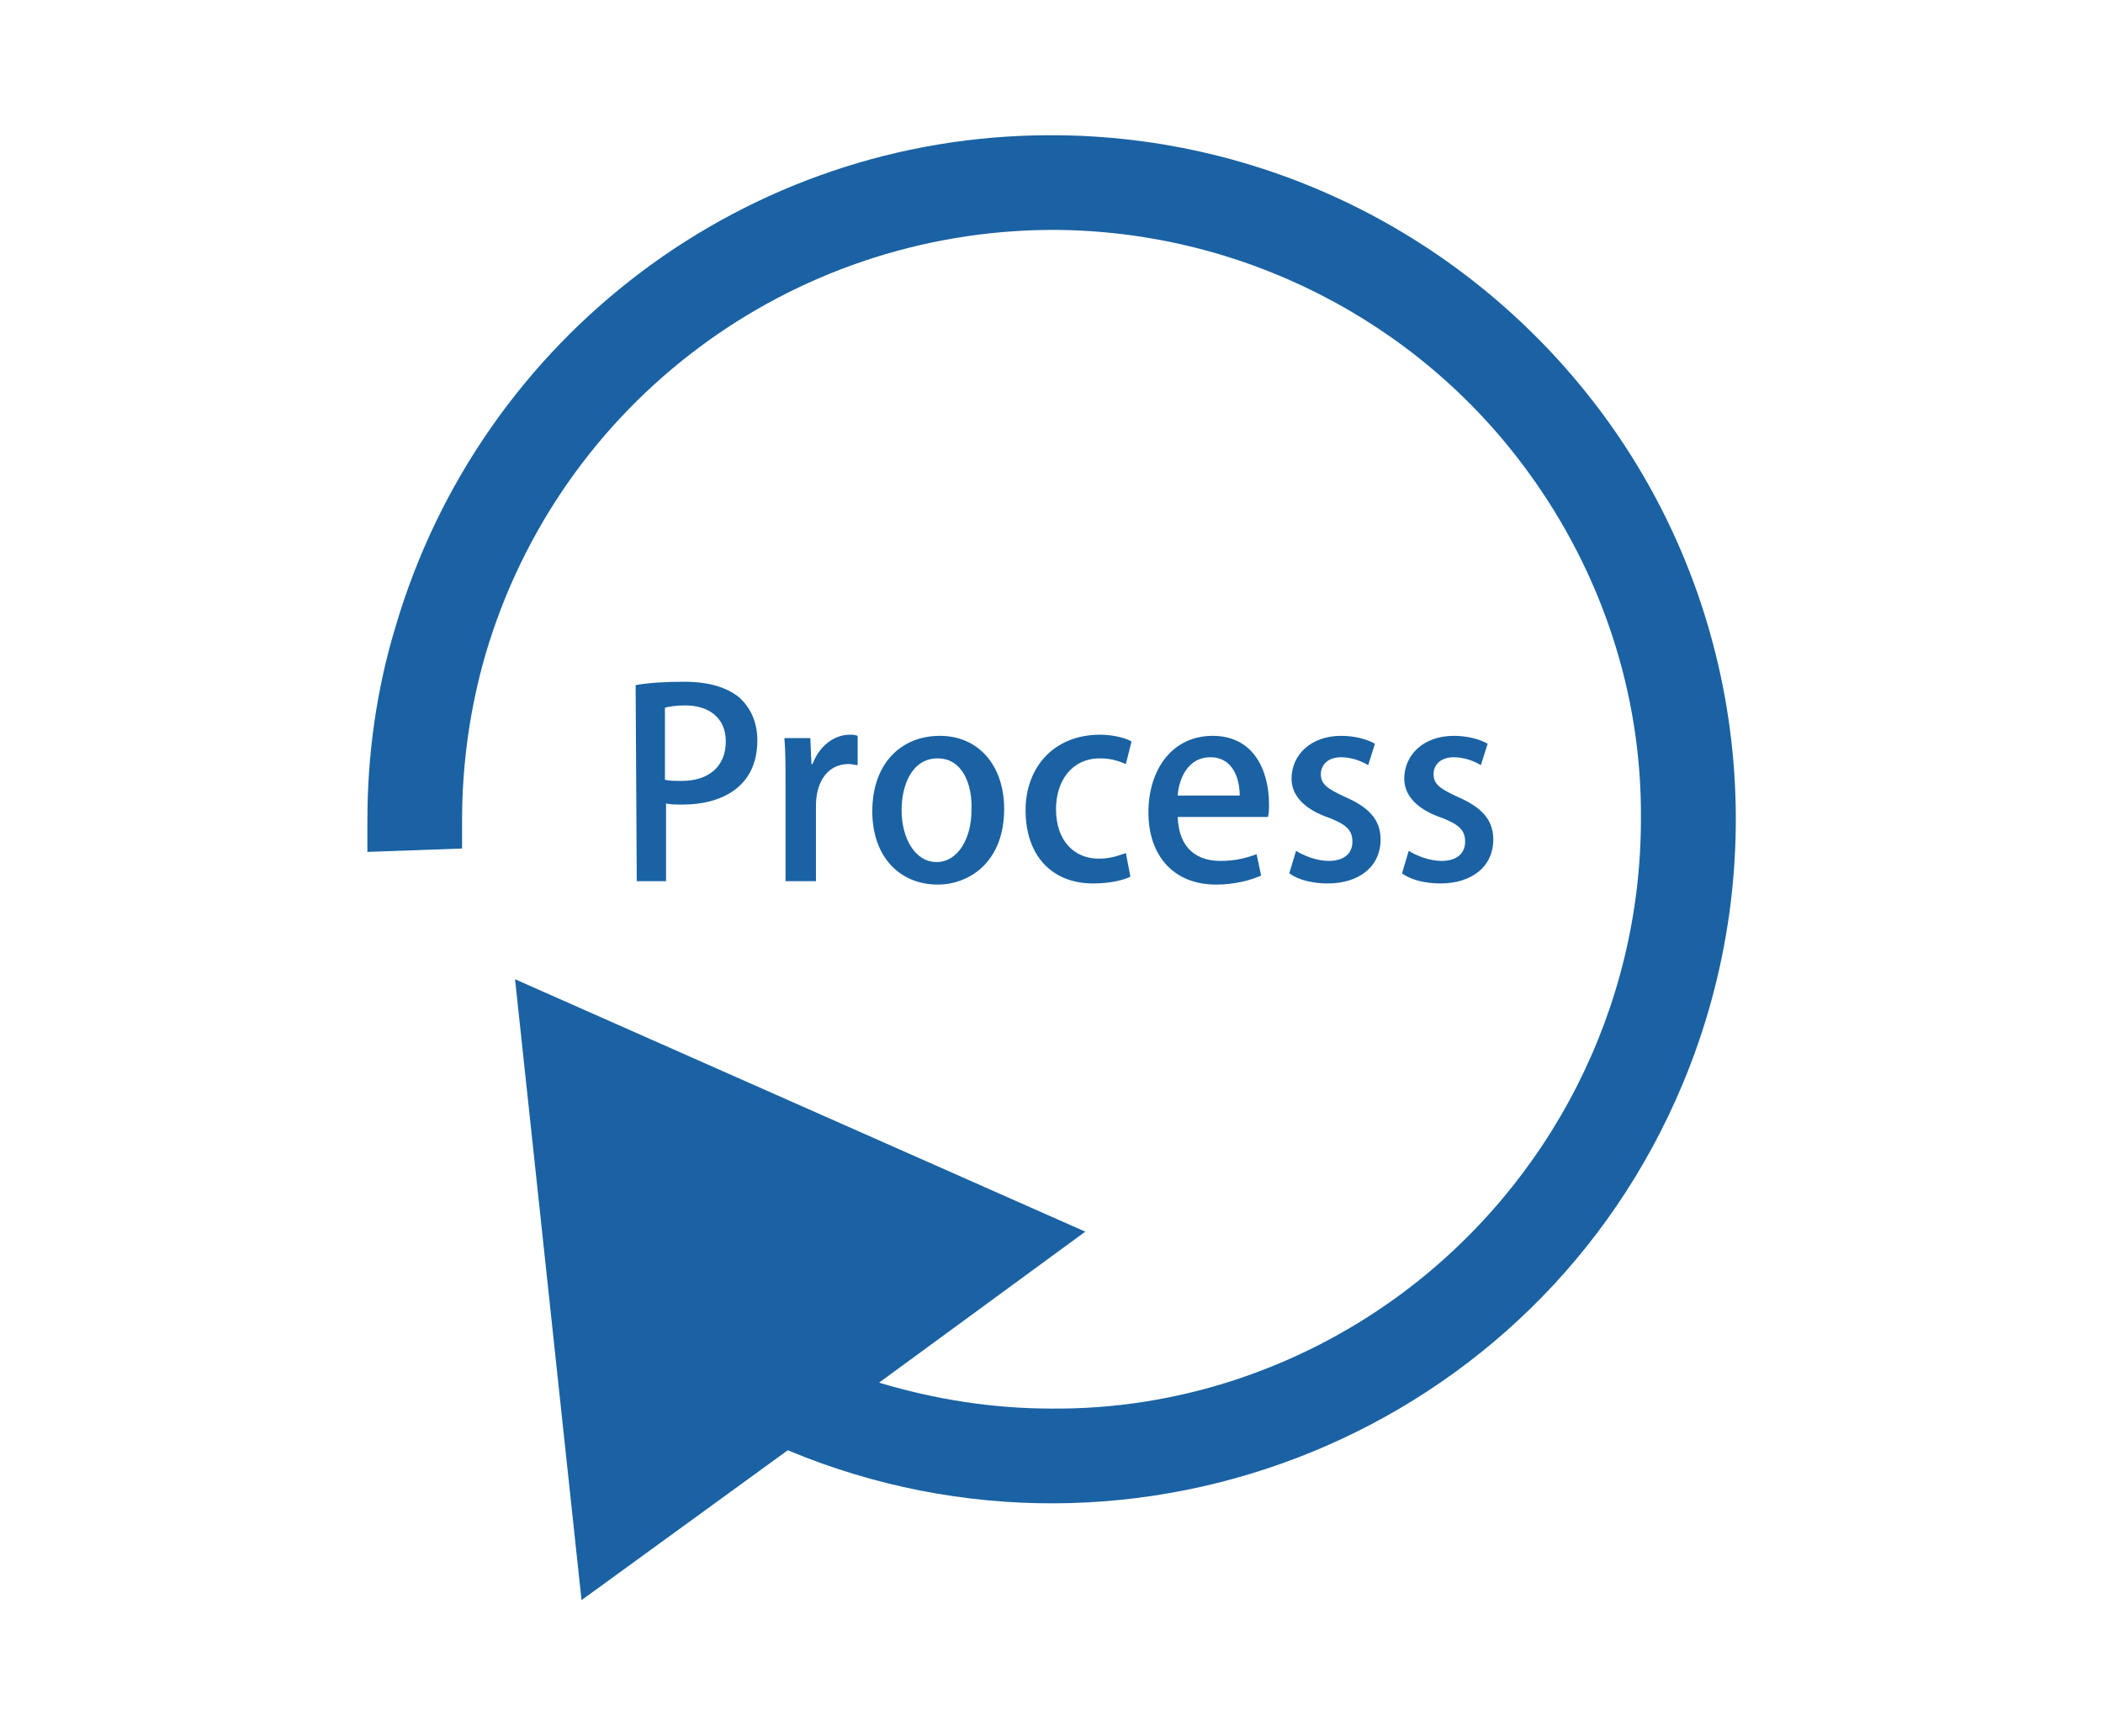
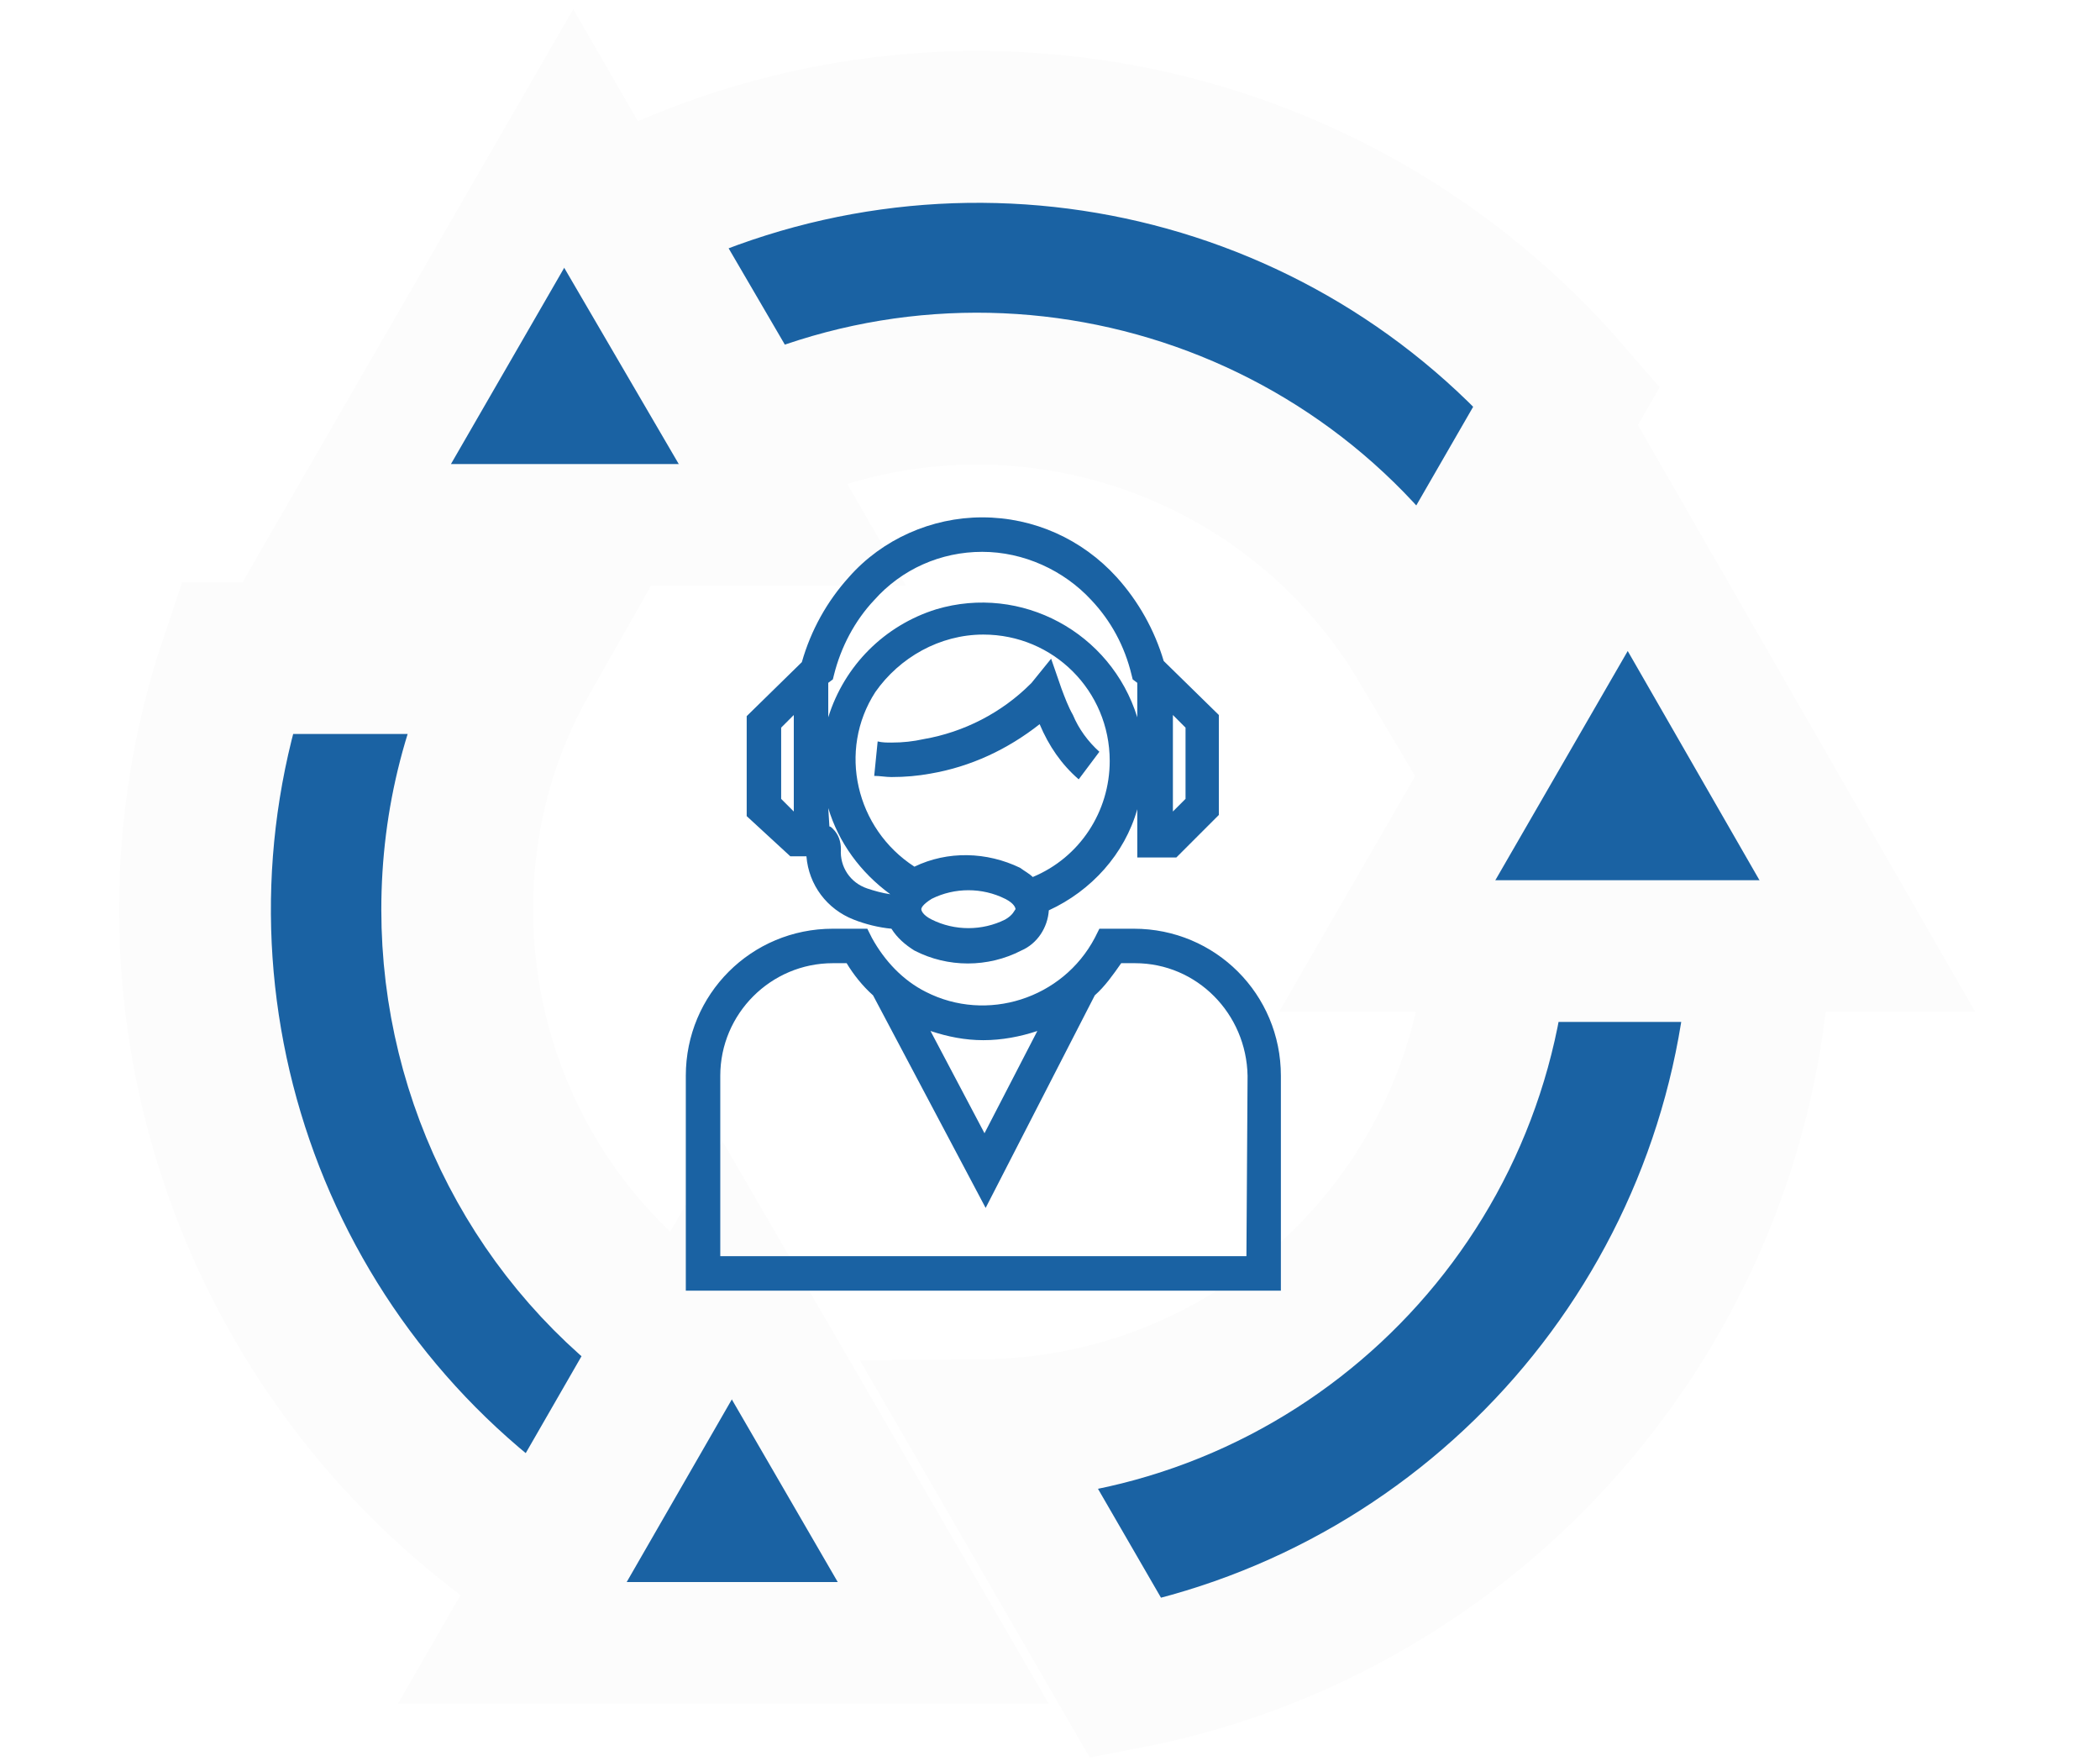
- <svg xmlns="http://www.w3.org/2000/svg" version="1.1" id="レイヤー_1" x="0px" y="0px" viewBox="0 0 186.6 154" style="enable-background:new 0 0 186.6 154;" xml:space="preserve">
+ <svg xmlns="http://www.w3.org/2000/svg" version="1.1" id="レイヤー_1" x="0px" y="0px" viewBox="0 0 182.8 153.2" style="enable-background:new 0 0 182.8 153.2;" xml:space="preserve">
  <style type="text/css">
- 	.st0{fill:#1A62A3;}
- 	.st1{enable-background:new    ;}
+ 	.st0{fill:#1A62A3;stroke:#FCFCFC;stroke-width:10.572;}
+ 	.st1{fill:#1A62A3;stroke:#FCFCFC;stroke-width:13.215;}
+ 	.st2{fill:#1A62A3;stroke:#FCFCFC;stroke-width:12.334;}
+ 	.st3{fill:#1A62A3;}
</style>
-   <g id="グループ_1675" transform="translate(0 0)">
-     <path id="パス_2270" class="st0" d="M142.4,37c-11.5-15.7-29.7-25-49.1-25h-0.1c-26.9,0-50.5,17.8-58.1,43.6   c-1.7,5.6-2.5,11.4-2.5,17.2c0,0.5,0,1,0,1.6v1.2l8.4-0.3v-1.2c0-0.4,0-0.9,0-1.3c0-5,0.7-10,2.1-14.8c6.6-22.3,27-37.5,50.2-37.6   c16.7,0,32.5,8,42.3,21.5c6.5,8.9,10.1,19.7,10,30.8c0,16.7-8,32.4-21.5,42.3c-8.9,6.5-19.7,10.1-30.8,10c-5.2,0-10.3-0.8-15.3-2.3   l18.3-13.4L45.7,86.9l5.9,55.1l18.3-13.3c30.9,12.9,66.5-1.6,79.4-32.5C157.5,76.6,154.9,54.1,142.4,37L142.4,37z" />
-     <g class="st1">
-       <path class="st0" d="M56.4,60.8c1.1-0.2,2.5-0.3,4.3-0.3c2.2,0,3.8,0.5,4.9,1.4c1,0.9,1.6,2.2,1.6,3.8c0,4.3-3.4,5.7-6.6,5.7    c-0.6,0-1.1,0-1.5-0.1v6.9h-2.6L56.4,60.8L56.4,60.8z M59,69.2c0.4,0.1,0.9,0.1,1.5,0.1c2.4,0,3.9-1.3,3.9-3.5    c0-2.1-1.5-3.2-3.6-3.2c-0.8,0-1.4,0.1-1.8,0.2C59,62.8,59,69.2,59,69.2z" />
-       <path class="st0" d="M76.1,67.9c-0.2,0-0.5-0.1-0.8-0.1c-1.8,0-2.9,1.5-2.9,3.7v6.7h-2.7v-8.8c0-1.5,0-2.7-0.1-3.9h2.3l0.1,2.3    h0.1c0.6-1.6,1.9-2.6,3.3-2.6c0.3,0,0.4,0,0.7,0.1C76.1,65.3,76.1,67.9,76.1,67.9z" />
-       <path class="st0" d="M89.1,71.8c0,4.7-3.1,6.7-5.9,6.7c-3.3,0-5.8-2.4-5.8-6.5c0-4.3,2.6-6.7,6-6.7S89.1,67.9,89.1,71.8z     M83.2,67.3c-2.3,0-3.2,2.4-3.2,4.6c0,2.5,1.2,4.6,3.1,4.6s3.1-2.1,3.1-4.6C86.3,69.8,85.5,67.3,83.2,67.3z" />
-       <path class="st0" d="M100.3,77.8c-0.6,0.3-1.8,0.6-3.3,0.6c-3.7,0-6-2.5-6-6.5c0-3.8,2.5-6.7,6.6-6.7c1.2,0,2.3,0.3,2.8,0.6    l-0.5,2c-0.5-0.2-1.2-0.5-2.3-0.5c-2.5,0-3.9,2-3.9,4.5c0,2.8,1.6,4.4,3.8,4.4c1.1,0,1.8-0.3,2.4-0.5L100.3,77.8z" />
-       <path class="st0" d="M111.9,77.7c-0.9,0.4-2.3,0.8-4,0.8c-3.8,0-6-2.6-6-6.4s2.1-6.8,5.7-6.8s5,3,5,6.1c0,0.4,0,0.8-0.1,1.1h-8    c0.1,2.9,1.8,3.9,3.8,3.9c1.4,0,2.4-0.3,3.2-0.6L111.9,77.7z M110,70.6c0-1.5-0.6-3.4-2.6-3.4s-2.8,1.9-2.9,3.4H110z" />
-       <path class="st0" d="M121.4,67.9c-0.5-0.3-1.4-0.7-2.4-0.7c-1.2,0-1.8,0.7-1.8,1.5c0,0.9,0.6,1.3,2.1,2c2.1,0.9,3.2,2,3.2,3.8    c0,2.4-1.9,3.9-4.7,3.9c-1.3,0-2.6-0.3-3.4-0.9l0.6-2c0.6,0.4,1.8,0.9,2.9,0.9c1.4,0,2.1-0.7,2.1-1.7s-0.5-1.5-2-2.1    c-2.4-0.8-3.4-2.1-3.4-3.5c0-2.1,1.7-3.8,4.4-3.8c1.2,0,2.3,0.3,3,0.7L121.4,67.9z" />
-       <path class="st0" d="M131.4,67.9c-0.5-0.3-1.4-0.7-2.4-0.7c-1.2,0-1.8,0.7-1.8,1.5c0,0.9,0.6,1.3,2.1,2c2.1,0.9,3.2,2,3.2,3.8    c0,2.4-1.9,3.9-4.7,3.9c-1.3,0-2.6-0.3-3.4-0.9l0.6-2c0.6,0.4,1.8,0.9,2.9,0.9c1.4,0,2.1-0.7,2.1-1.7s-0.5-1.5-2-2.1    c-2.4-0.8-3.4-2.1-3.4-3.5c0-2.1,1.7-3.8,4.4-3.8c1.2,0,2.3,0.3,3,0.7L131.4,67.9z" />
+   <g transform="translate(-326.084 -3965.682)">
+     <g transform="translate(3321 -8364.409)">
+       <g transform="translate(-2987.416 12341.762)">
+         <path class="st0" d="M134.2,34.4l-21.2,36.7h42.3L134.2,34.4z" />
+         <path class="st0" d="M22.6,34h39.6L42.4-0.3L22.6,34z" />
+         <path class="st0" d="M74.6,131.3L55.4,98.2l-19.1,33.1L74.6,131.3z" />
+         <path class="st1" d="M116.5,44.3l12.4-21.5C108.4-0.9,74.4-7.4,46.5,6.9L58,26.6C79.1,16.5,104.5,24.1,116.5,44.3z" />
+         <path class="st1" d="M32.3,67.5c0-7.7,1.9-15.2,5.7-21.9H13.1c-10,29.4,1.2,61.9,27.2,78.9l11.4-19.8     C39.5,96.3,32.3,82.3,32.3,67.5z" />
+         <path class="st2" d="M122.8,71.1c-1.9,23.4-21.3,41.5-44.8,41.7l12.5,21.6c30.7-5.9,53.5-32,55.2-63.3L122.8,71.1z" />
+       </g>
+     </g>
+     <g transform="translate(-772.518 2408.108)">
+       <path class="st3" d="M1197.3,1638.4h-3l-0.4,0.8c-2.8,5.3-9.4,7.4-14.7,4.7c-2-1-3.6-2.7-4.7-4.7l-0.4-0.8h-3    c-7.1,0-12.8,5.7-12.8,12.8v18.7h51.8v-18.7C1210.1,1644.1,1204.4,1638.4,1197.3,1638.4z M1184.2,1648.1c1.6,0,3.2-0.3,4.7-0.8    l-4.6,8.9l-4.7-8.9C1181.1,1647.8,1182.6,1648.1,1184.2,1648.1L1184.2,1648.1z M1207.1,1666.9h-45.8v-15.7c0-5.4,4.4-9.8,9.8-9.8    h1.2c0.6,1,1.4,2,2.3,2.8l9.8,18.5l9.5-18.5c0.9-0.8,1.6-1.8,2.3-2.8h1.2c5.4,0,9.7,4.4,9.8,9.8L1207.1,1666.9z M1179.6,1624.9    c3.5-0.6,6.7-2.1,9.5-4.3c0.8,1.9,1.9,3.5,3.4,4.8l1.8-2.4c-1-0.9-1.8-2-2.3-3.2c-0.4-0.7-0.7-1.5-1-2.3l-0.9-2.6l-1.7,2.1    l-0.1,0.1c-2.5,2.5-5.8,4.2-9.3,4.8c-0.9,0.2-1.8,0.3-2.8,0.3c-0.4,0-0.8,0-1.2-0.1l-0.3,3l0,0c0.5,0,1,0.1,1.5,0.1    C1177.4,1625.2,1178.5,1625.1,1179.6,1624.9L1179.6,1624.9z M1167.4,1632.1h1.4c0.2,2.5,1.8,4.6,4.1,5.5c1,0.4,2.2,0.7,3.3,0.8    c0.5,0.8,1.2,1.4,2,1.9c2.9,1.5,6.4,1.5,9.3,0c1.4-0.6,2.3-2,2.4-3.5v0c3.7-1.7,6.6-4.9,7.7-8.8v4.2h3.4l3.7-3.7l0-8.7l-4.8-4.7    c-0.8-2.7-2.2-5.2-4.1-7.3c-3-3.3-7.2-5.2-11.7-5.2v3c3.6,0,7.1,1.6,9.5,4.2c1.7,1.8,2.9,4,3.5,6.5l0.1,0.4l0.4,0.3v3    c-2.3-7.4-10.1-11.6-17.5-9.4c-4.5,1.4-8,4.9-9.4,9.4v-3l0.4-0.3l0.1-0.4c0.6-2.4,1.8-4.7,3.5-6.5c2.4-2.7,5.8-4.2,9.4-4.2h0v-3h0    c-4.4,0-8.7,1.9-11.6,5.2c-1.9,2.1-3.3,4.6-4.1,7.4l-4.8,4.7l0,8.7L1167.4,1632.1z M1200.7,1619.8l1.1,1.1l0,6.2l-1.1,1.1    L1200.7,1619.8z M1186.1,1637.6c-2,1-4.4,1-6.4,0c-0.8-0.4-0.9-0.8-0.9-0.9c0-0.1,0.1-0.4,0.9-0.9c2-1,4.4-1,6.4,0    c0.8,0.4,0.9,0.8,0.9,0.9C1186.9,1636.8,1186.8,1637.2,1186.1,1637.6L1186.1,1637.6z M1184.2,1612.8c6.1,0,11,4.9,11,11    c0,4.4-2.6,8.4-6.7,10.1c-0.3-0.3-0.7-0.5-1.1-0.8c-2.9-1.4-6.3-1.5-9.2-0.1c-5.1-3.3-6.7-10.1-3.4-15.2    C1176.9,1614.8,1180.4,1612.8,1184.2,1612.8L1184.2,1612.8z M1170.7,1627.9c0.9,3,2.8,5.6,5.4,7.5c-0.7-0.1-1.4-0.3-2-0.5    c-1.5-0.5-2.4-1.9-2.3-3.4c0-0.7-0.2-1.3-0.7-1.8c-0.1-0.1-0.2-0.2-0.3-0.2L1170.7,1627.9z M1167.7,1619.8v8.4l-1.1-1.1l0-6.2    L1167.7,1619.8z" />
    </g>
  </g>
</svg>
